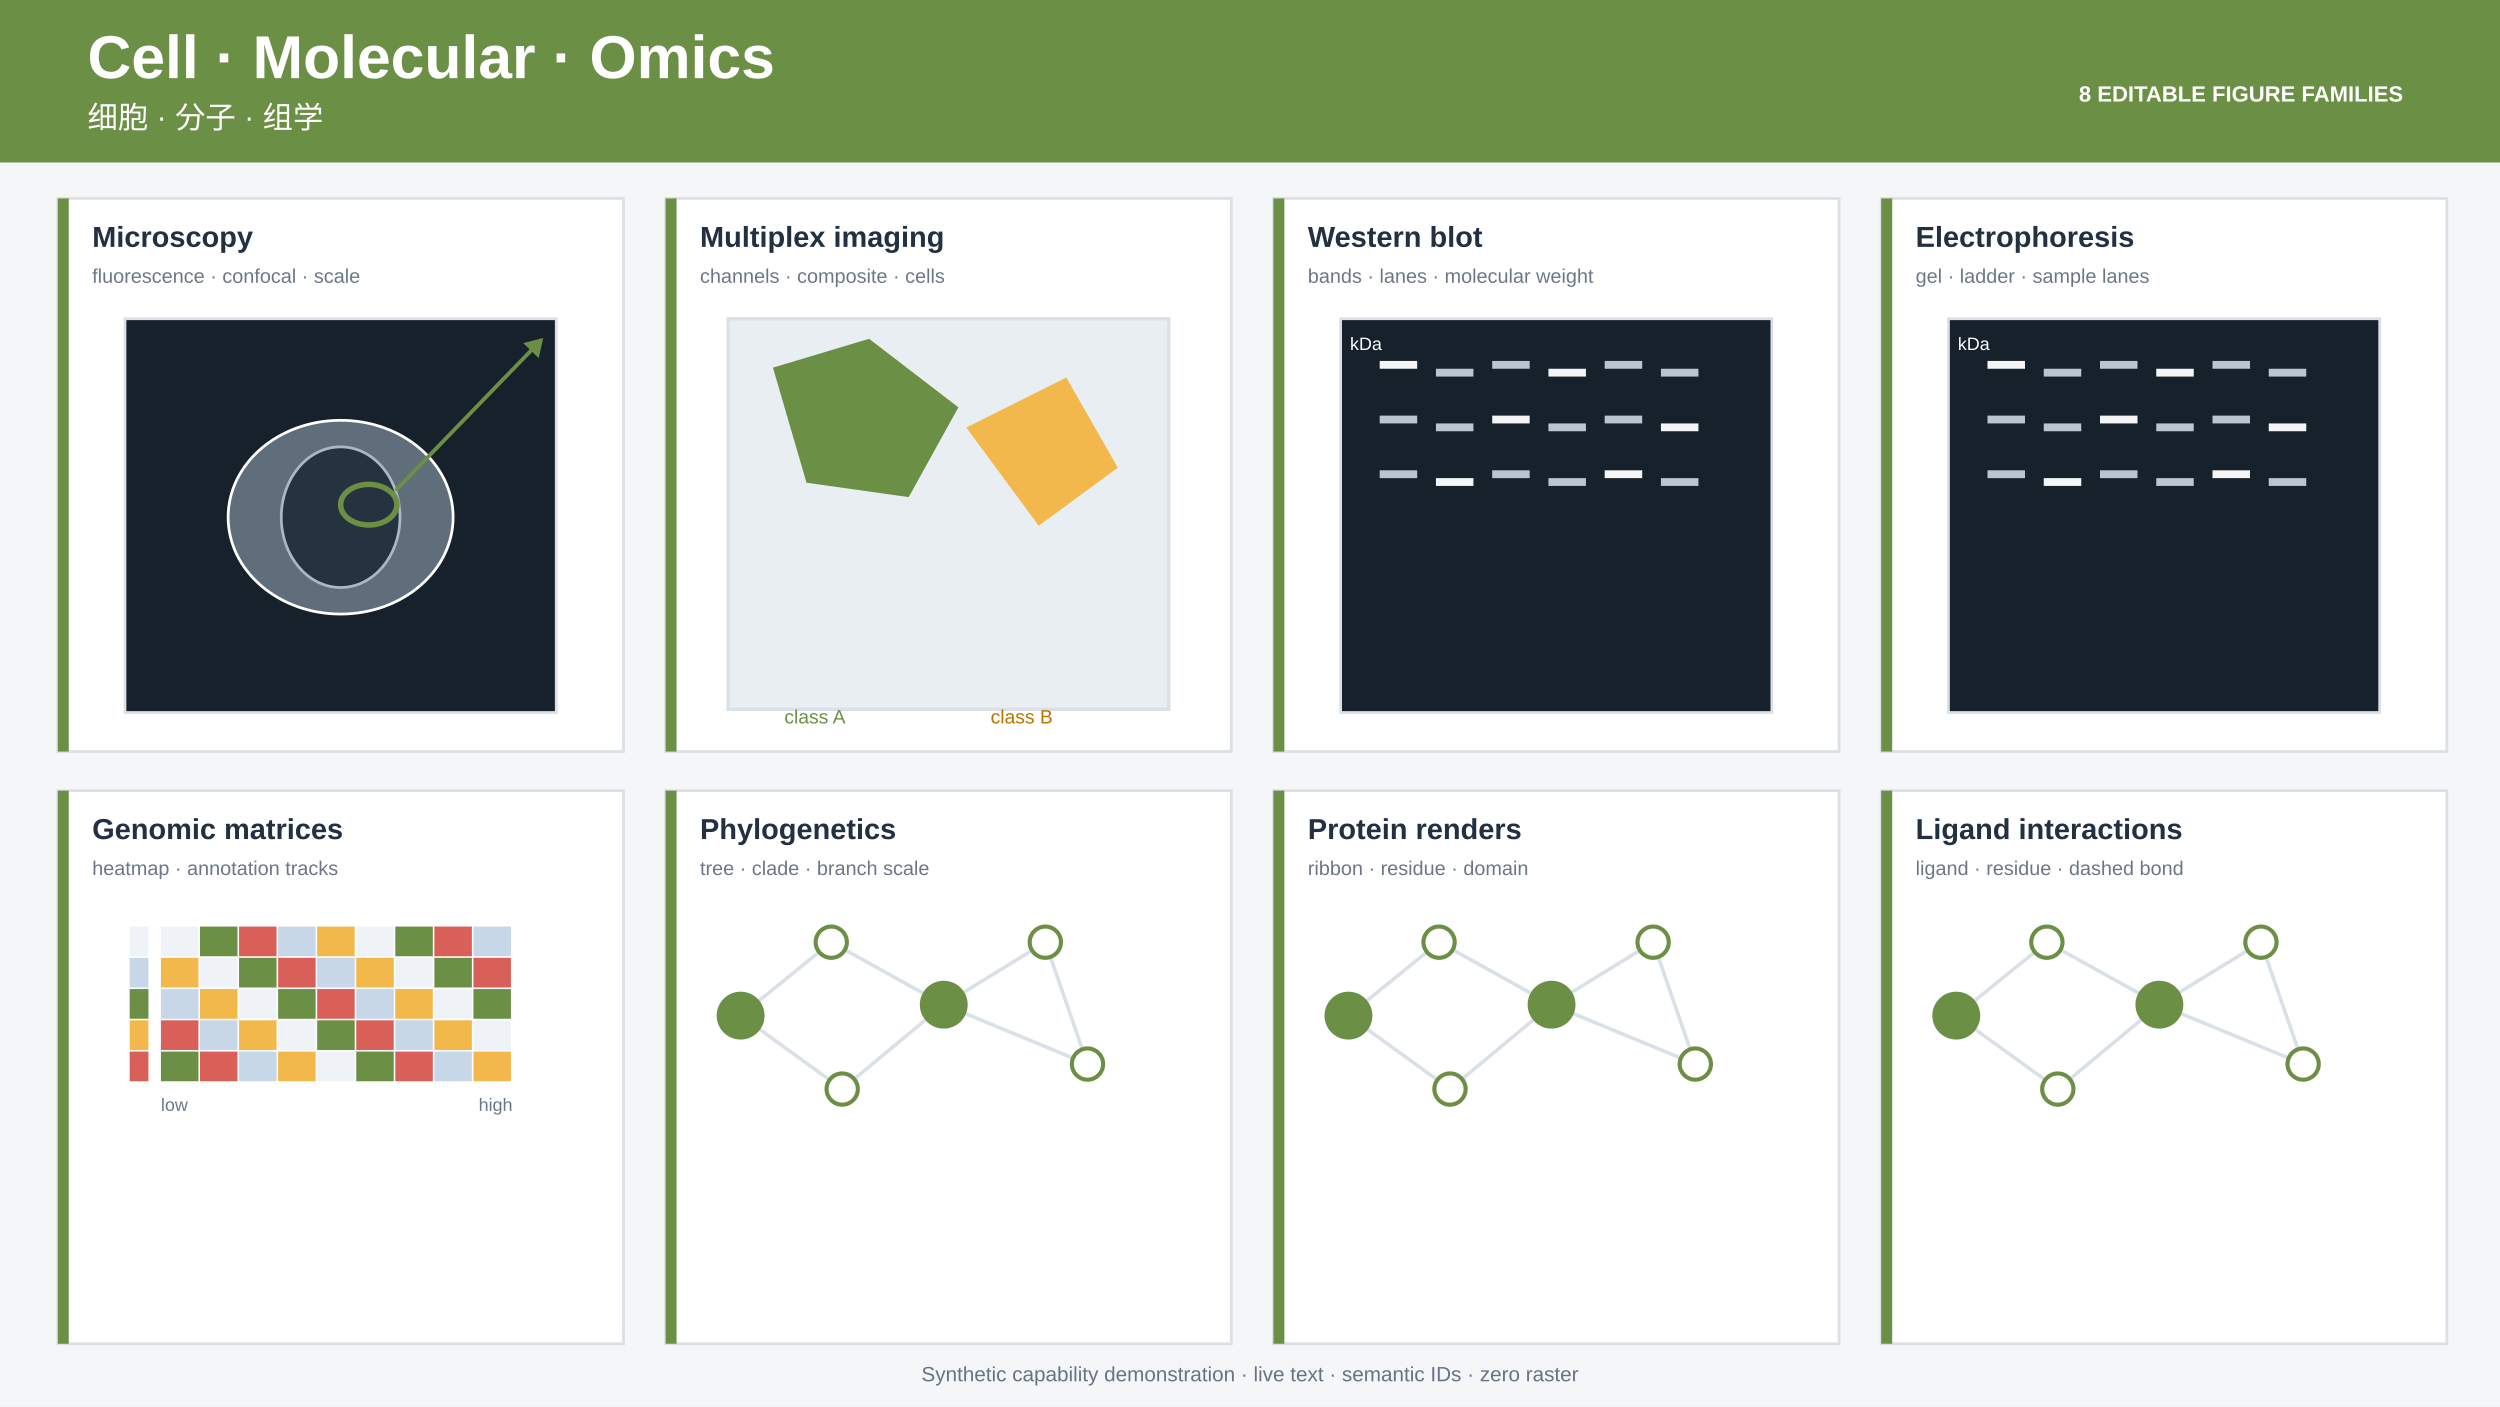
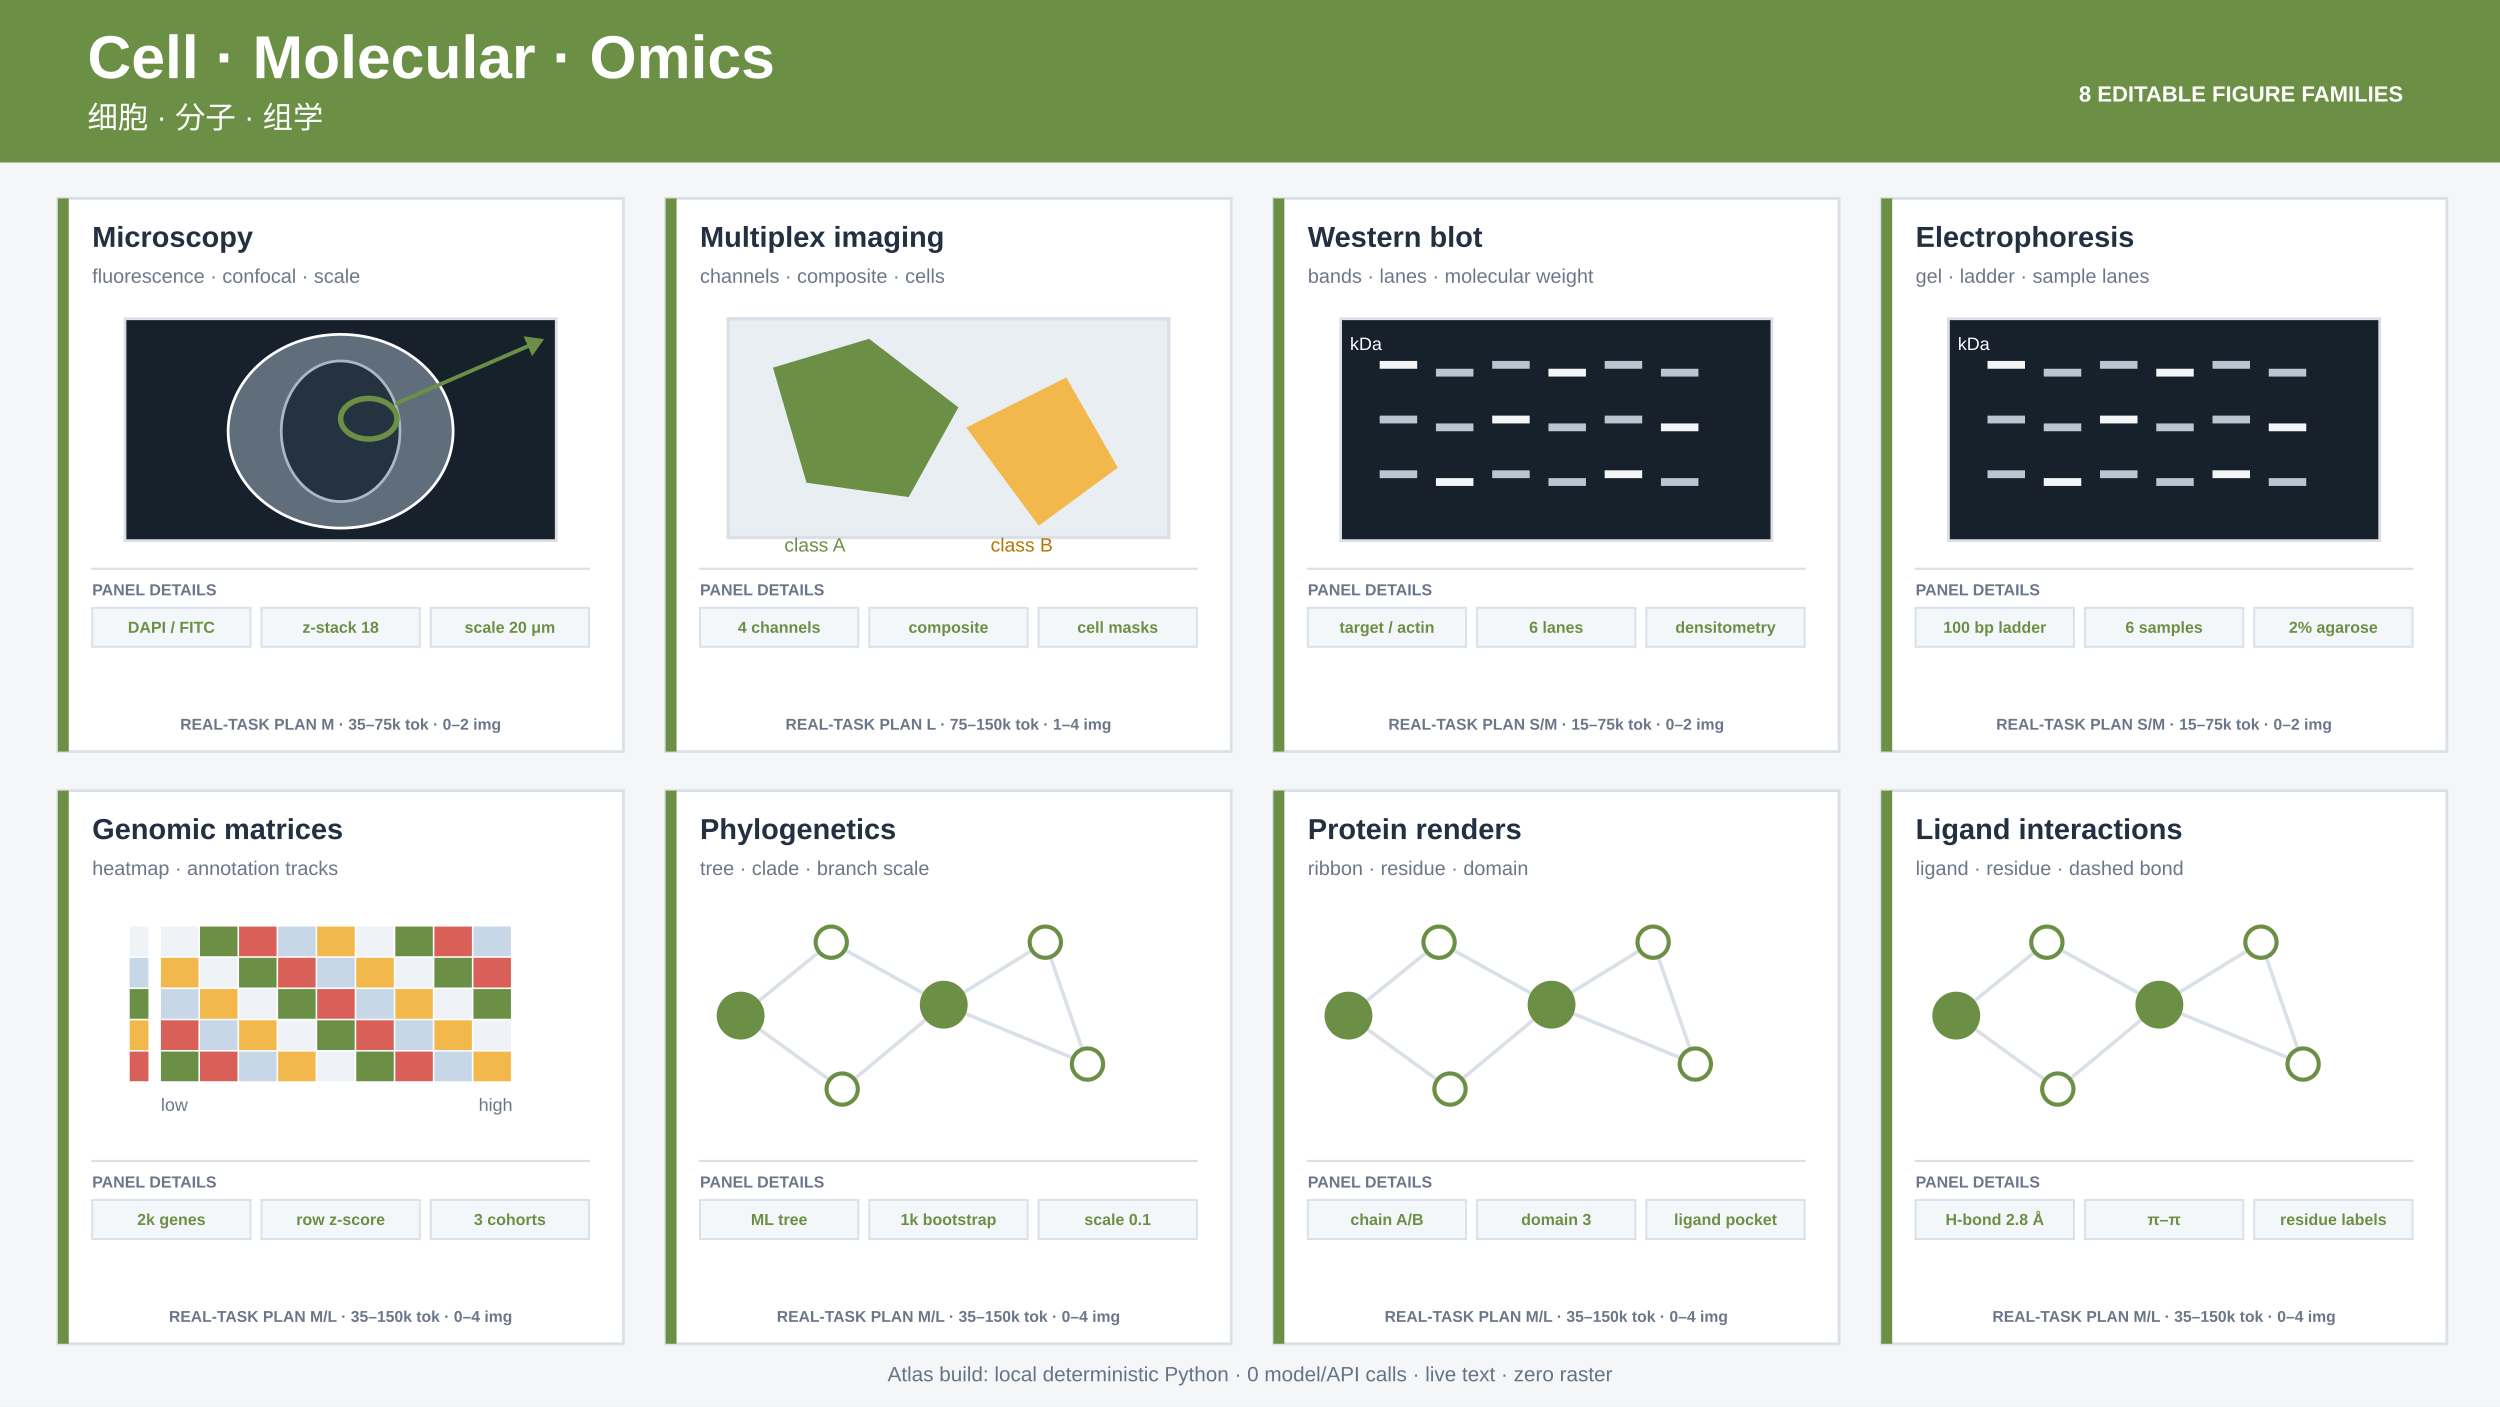
<svg xmlns="http://www.w3.org/2000/svg" width="320mm" height="180mm" viewBox="0 0 1209.449 680.315">
  <rect id="page-background" x="0" y="0" width="1209.449" height="680.315" fill="#F4F6F8" />
  <g id="raster-base" aria-label="Cleaned raster base">
</g>
  <g id="vector-overlay" aria-label="Editable vector overlay">
    <rect id="atlas.header.band" x="0" y="0" width="1209.449" height="78.614" fill="#6B8F44" stroke="none" stroke-width="0.832px" />
    <text id="atlas.title" x="42.331" y="37.795" text-anchor="start" font-family="Arial" font-size="29.333px" fill="#FFFFFF" font-weight="bold" font-style="normal">Cell · Molecular · Omics</text>
    <text id="atlas.title.zh" x="42.331" y="61.984" text-anchor="start" font-family="Arial" font-size="14.667px" fill="#FFFFFF" font-weight="normal" font-style="normal">细胞 · 分子 · 组学</text>
    <text id="atlas.badge" x="1162.583" y="49.134" text-anchor="end" font-family="Arial" font-size="10.667px" fill="#FFFFFF" font-weight="bold" font-style="normal">8 EDITABLE FIGURE FAMILIES</text>
    <g id="card.01.microscopy" aria-label="Microscopy: fluorescence · confocal · scale">
      <rect id="card.01.microscopy.card" x="27.968" y="96" width="273.638" height="267.591" fill="#FFFFFF" stroke="#D9E0E8" stroke-width="1.333px" />
      <rect id="card.01.microscopy.accent" x="27.968" y="96" width="5.291" height="267.591" fill="#6B8F44" stroke="none" stroke-width="0.832px" />
      <text id="card.01.microscopy.title" x="44.598" y="119.433" text-anchor="start" font-family="Arial" font-size="14px" fill="#233042" font-weight="bold" font-style="normal">Microscopy</text>
      <text id="card.01.microscopy.subtitle" x="44.598" y="136.819" text-anchor="start" font-family="Arial" font-size="9.6px" fill="#6B7788" font-weight="normal" font-style="normal">fluorescence · confocal · scale</text>
-       <rect id="card.01.microscopy.frame" x="60.472" y="154.205" width="208.63" height="190.488" fill="#17212B" stroke="#D9E0E8" stroke-width="1.333px" />
-       <ellipse id="card.01.microscopy.scan.outer" cx="164.787" cy="250.205" rx="54.425" ry="46.866" fill="#606E7B" stroke="#FFFFFF" stroke-width="1.333px" />
-       <ellipse id="card.01.microscopy.scan.inner" cx="164.787" cy="250.205" rx="28.724" ry="34.016" fill="#253240" stroke="#AAB7C4" stroke-width="1.333px" />
-       <ellipse id="card.01.microscopy.roi" cx="178.394" cy="244.157" rx="13.606" ry="9.827" fill="none" stroke="#6B8F44" stroke-width="2.667px" />
-       <line id="card.01.microscopy.callout.shaft" x1="192" y1="236.598" x2="261.543" y2="164.787" stroke="#6B8F44" stroke-width="1.867px" stroke-linecap="round" />
-       <polygon id="card.01.microscopy.callout.head" points="261.543,164.787 260.063,171.428 254.954,166.48" fill="#6B8F44" stroke="#6B8F44" stroke-width="1.867px" stroke-linecap="butt" stroke-linejoin="miter" />
+       <rect id="card.01.microscopy.frame" x="60.472" y="154.205" width="208.63" height="107.339" fill="#17212B" stroke="#D9E0E8" stroke-width="1.333px" />
+       <ellipse id="card.01.microscopy.scan.outer" cx="164.787" cy="208.63" rx="54.425" ry="46.866" fill="#606E7B" stroke="#FFFFFF" stroke-width="1.333px" />
+       <ellipse id="card.01.microscopy.scan.inner" cx="164.787" cy="208.63" rx="28.724" ry="34.016" fill="#253240" stroke="#AAB7C4" stroke-width="1.333px" />
+       <ellipse id="card.01.microscopy.roi" cx="178.394" cy="202.583" rx="13.606" ry="9.827" fill="none" stroke="#6B8F44" stroke-width="2.667px" />
+       <line id="card.01.microscopy.callout.shaft" x1="192" y1="195.024" x2="261.543" y2="164.787" stroke="#6B8F44" stroke-width="1.867px" stroke-linecap="round" />
+       <polygon id="card.01.microscopy.callout.head" points="261.543,164.787 257.642,170.361 254.807,163.839" fill="#6B8F44" stroke="#6B8F44" stroke-width="1.867px" stroke-linecap="butt" stroke-linejoin="miter" />
+       <line id="card.01.microscopy.detail.rule" x1="44.598" y1="275.15" x2="284.976" y2="275.15" stroke="#D9E0E8" stroke-width="1.067px" stroke-linecap="round" />
+       <text id="card.01.microscopy.detail.heading" x="44.598" y="288" text-anchor="start" font-family="Arial" font-size="7.733px" fill="#6B7788" font-weight="bold" font-style="normal">PANEL DETAILS</text>
+       <rect id="card.01.microscopy.detail.chip.0" x="44.598" y="294.047" width="76.598" height="18.898" fill="#F4F7FA" stroke="#D9E0E8" stroke-width="0.933px" />
+       <text id="card.01.microscopy.detail.value.0" x="82.898" y="306.142" text-anchor="middle" font-family="Arial" font-size="7.733px" fill="#6B8F44" font-weight="bold" font-style="normal">DAPI / FITC</text>
+       <rect id="card.01.microscopy.detail.chip.1" x="126.488" y="294.047" width="76.598" height="18.898" fill="#F4F7FA" stroke="#D9E0E8" stroke-width="0.933px" />
+       <text id="card.01.microscopy.detail.value.1" x="164.787" y="306.142" text-anchor="middle" font-family="Arial" font-size="7.733px" fill="#6B8F44" font-weight="bold" font-style="normal">z-stack 18</text>
+       <rect id="card.01.microscopy.detail.chip.2" x="208.378" y="294.047" width="76.598" height="18.898" fill="#F4F7FA" stroke="#D9E0E8" stroke-width="0.933px" />
+       <text id="card.01.microscopy.detail.value.2" x="246.677" y="306.142" text-anchor="middle" font-family="Arial" font-size="7.733px" fill="#6B8F44" font-weight="bold" font-style="normal">scale 20 μm</text>
+       <text id="card.01.microscopy.consumption" x="164.787" y="353.008" text-anchor="middle" font-family="Arial" font-size="7.6px" fill="#6B7788" font-weight="bold" font-style="normal">REAL-TASK PLAN M · 35–75k tok · 0–2 img</text>
    </g>
    <g id="card.02.multiplex" aria-label="Multiplex imaging: channels · composite · cells">
      <rect id="card.02.multiplex.card" x="322.016" y="96" width="273.638" height="267.591" fill="#FFFFFF" stroke="#D9E0E8" stroke-width="1.333px" />
      <rect id="card.02.multiplex.accent" x="322.016" y="96" width="5.291" height="267.591" fill="#6B8F44" stroke="none" stroke-width="0.832px" />
      <text id="card.02.multiplex.title" x="338.646" y="119.433" text-anchor="start" font-family="Arial" font-size="14px" fill="#233042" font-weight="bold" font-style="normal">Multiplex imaging</text>
      <text id="card.02.multiplex.subtitle" x="338.646" y="136.819" text-anchor="start" font-family="Arial" font-size="9.6px" fill="#6B7788" font-weight="normal" font-style="normal">channels · composite · cells</text>
-       <rect id="card.02.multiplex.image" x="352.252" y="154.205" width="213.165" height="188.976" fill="#E9EEF2" stroke="#D9E0E8" stroke-width="1.6px" />
+       <rect id="card.02.multiplex.image" x="352.252" y="154.205" width="213.165" height="105.827" fill="#E9EEF2" stroke="#D9E0E8" stroke-width="1.6px" />
      <polygon id="card.02.multiplex.mask.a" points="374.929,178.394 420.284,164.787 462.614,197.291 439.181,239.622 390.803,232.819" fill="#6B8F44" stroke="#6B8F44" stroke-width="1.6px" stroke-linecap="butt" stroke-linejoin="miter" />
      <polygon id="card.02.multiplex.mask.b" points="468.661,207.118 515.528,183.685 539.716,226.016 502.677,253.228" fill="#F2B84B" stroke="#F2B84B" stroke-width="1.6px" stroke-linecap="butt" stroke-linejoin="miter" />
-       <text id="card.02.multiplex.legend.a" x="379.465" y="349.984" text-anchor="start" font-family="Arial" font-size="9.333px" fill="#6B8F44" font-weight="normal" font-style="normal">class A</text>
-       <text id="card.02.multiplex.legend.b" x="479.244" y="349.984" text-anchor="start" font-family="Arial" font-size="9.333px" fill="#B87300" font-weight="normal" font-style="normal">class B</text>
+       <text id="card.02.multiplex.legend.a" x="379.465" y="266.835" text-anchor="start" font-family="Arial" font-size="9.333px" fill="#6B8F44" font-weight="normal" font-style="normal">class A</text>
+       <text id="card.02.multiplex.legend.b" x="479.244" y="266.835" text-anchor="start" font-family="Arial" font-size="9.333px" fill="#B87300" font-weight="normal" font-style="normal">class B</text>
+       <line id="card.02.multiplex.detail.rule" x1="338.646" y1="275.15" x2="579.024" y2="275.15" stroke="#D9E0E8" stroke-width="1.067px" stroke-linecap="round" />
+       <text id="card.02.multiplex.detail.heading" x="338.646" y="288" text-anchor="start" font-family="Arial" font-size="7.733px" fill="#6B7788" font-weight="bold" font-style="normal">PANEL DETAILS</text>
+       <rect id="card.02.multiplex.detail.chip.0" x="338.646" y="294.047" width="76.598" height="18.898" fill="#F4F7FA" stroke="#D9E0E8" stroke-width="0.933px" />
+       <text id="card.02.multiplex.detail.value.0" x="376.945" y="306.142" text-anchor="middle" font-family="Arial" font-size="7.733px" fill="#6B8F44" font-weight="bold" font-style="normal">4 channels</text>
+       <rect id="card.02.multiplex.detail.chip.1" x="420.535" y="294.047" width="76.598" height="18.898" fill="#F4F7FA" stroke="#D9E0E8" stroke-width="0.933px" />
+       <text id="card.02.multiplex.detail.value.1" x="458.835" y="306.142" text-anchor="middle" font-family="Arial" font-size="7.733px" fill="#6B8F44" font-weight="bold" font-style="normal">composite</text>
+       <rect id="card.02.multiplex.detail.chip.2" x="502.425" y="294.047" width="76.598" height="18.898" fill="#F4F7FA" stroke="#D9E0E8" stroke-width="0.933px" />
+       <text id="card.02.multiplex.detail.value.2" x="540.724" y="306.142" text-anchor="middle" font-family="Arial" font-size="7.733px" fill="#6B8F44" font-weight="bold" font-style="normal">cell masks</text>
+       <text id="card.02.multiplex.consumption" x="458.835" y="353.008" text-anchor="middle" font-family="Arial" font-size="7.6px" fill="#6B7788" font-weight="bold" font-style="normal">REAL-TASK PLAN L · 75–150k tok · 1–4 img</text>
    </g>
    <g id="card.03.blot" aria-label="Western blot: bands · lanes · molecular weight">
      <rect id="card.03.blot.card" x="616.063" y="96" width="273.638" height="267.591" fill="#FFFFFF" stroke="#D9E0E8" stroke-width="1.333px" />
      <rect id="card.03.blot.accent" x="616.063" y="96" width="5.291" height="267.591" fill="#6B8F44" stroke="none" stroke-width="0.832px" />
      <text id="card.03.blot.title" x="632.693" y="119.433" text-anchor="start" font-family="Arial" font-size="14px" fill="#233042" font-weight="bold" font-style="normal">Western blot</text>
      <text id="card.03.blot.subtitle" x="632.693" y="136.819" text-anchor="start" font-family="Arial" font-size="9.6px" fill="#6B7788" font-weight="normal" font-style="normal">bands · lanes · molecular weight</text>
-       <rect id="card.03.blot.frame" x="648.567" y="154.205" width="208.63" height="190.488" fill="#17212B" stroke="#D9E0E8" stroke-width="1.333px" />
+       <rect id="card.03.blot.frame" x="648.567" y="154.205" width="208.63" height="107.339" fill="#17212B" stroke="#D9E0E8" stroke-width="1.333px" />
      <rect id="card.03.blot.band.0.0" x="667.465" y="174.614" width="18.142" height="3.78" fill="#F3F5F7" stroke="none" stroke-width="0.832px" />
      <rect id="card.03.blot.band.0.1" x="667.465" y="201.071" width="18.142" height="3.78" fill="#B9C5D0" stroke="none" stroke-width="0.832px" />
      <rect id="card.03.blot.band.0.2" x="667.465" y="227.528" width="18.142" height="3.78" fill="#B9C5D0" stroke="none" stroke-width="0.832px" />
      <rect id="card.03.blot.band.1.0" x="694.677" y="178.394" width="18.142" height="3.78" fill="#B9C5D0" stroke="none" stroke-width="0.832px" />
      <rect id="card.03.blot.band.1.1" x="694.677" y="204.85" width="18.142" height="3.78" fill="#B9C5D0" stroke="none" stroke-width="0.832px" />
      <rect id="card.03.blot.band.1.2" x="694.677" y="231.307" width="18.142" height="3.78" fill="#F3F5F7" stroke="none" stroke-width="0.832px" />
      <rect id="card.03.blot.band.2.0" x="721.89" y="174.614" width="18.142" height="3.78" fill="#B9C5D0" stroke="none" stroke-width="0.832px" />
      <rect id="card.03.blot.band.2.1" x="721.89" y="201.071" width="18.142" height="3.78" fill="#F3F5F7" stroke="none" stroke-width="0.832px" />
      <rect id="card.03.blot.band.2.2" x="721.89" y="227.528" width="18.142" height="3.78" fill="#B9C5D0" stroke="none" stroke-width="0.832px" />
      <rect id="card.03.blot.band.3.0" x="749.102" y="178.394" width="18.142" height="3.78" fill="#F3F5F7" stroke="none" stroke-width="0.832px" />
      <rect id="card.03.blot.band.3.1" x="749.102" y="204.85" width="18.142" height="3.78" fill="#B9C5D0" stroke="none" stroke-width="0.832px" />
      <rect id="card.03.blot.band.3.2" x="749.102" y="231.307" width="18.142" height="3.78" fill="#B9C5D0" stroke="none" stroke-width="0.832px" />
      <rect id="card.03.blot.band.4.0" x="776.315" y="174.614" width="18.142" height="3.78" fill="#B9C5D0" stroke="none" stroke-width="0.832px" />
      <rect id="card.03.blot.band.4.1" x="776.315" y="201.071" width="18.142" height="3.78" fill="#B9C5D0" stroke="none" stroke-width="0.832px" />
      <rect id="card.03.blot.band.4.2" x="776.315" y="227.528" width="18.142" height="3.78" fill="#F3F5F7" stroke="none" stroke-width="0.832px" />
      <rect id="card.03.blot.band.5.0" x="803.528" y="178.394" width="18.142" height="3.78" fill="#B9C5D0" stroke="none" stroke-width="0.832px" />
      <rect id="card.03.blot.band.5.1" x="803.528" y="204.85" width="18.142" height="3.78" fill="#F3F5F7" stroke="none" stroke-width="0.832px" />
      <rect id="card.03.blot.band.5.2" x="803.528" y="231.307" width="18.142" height="3.78" fill="#B9C5D0" stroke="none" stroke-width="0.832px" />
      <text id="card.03.blot.ladder" x="653.102" y="169.323" text-anchor="start" font-family="Arial" font-size="8.667px" fill="#FFFFFF" font-weight="normal" font-style="normal">kDa</text>
+       <line id="card.03.blot.detail.rule" x1="632.693" y1="275.15" x2="873.071" y2="275.15" stroke="#D9E0E8" stroke-width="1.067px" stroke-linecap="round" />
+       <text id="card.03.blot.detail.heading" x="632.693" y="288" text-anchor="start" font-family="Arial" font-size="7.733px" fill="#6B7788" font-weight="bold" font-style="normal">PANEL DETAILS</text>
+       <rect id="card.03.blot.detail.chip.0" x="632.693" y="294.047" width="76.598" height="18.898" fill="#F4F7FA" stroke="#D9E0E8" stroke-width="0.933px" />
+       <text id="card.03.blot.detail.value.0" x="670.992" y="306.142" text-anchor="middle" font-family="Arial" font-size="7.733px" fill="#6B8F44" font-weight="bold" font-style="normal">target / actin</text>
+       <rect id="card.03.blot.detail.chip.1" x="714.583" y="294.047" width="76.598" height="18.898" fill="#F4F7FA" stroke="#D9E0E8" stroke-width="0.933px" />
+       <text id="card.03.blot.detail.value.1" x="752.882" y="306.142" text-anchor="middle" font-family="Arial" font-size="7.733px" fill="#6B8F44" font-weight="bold" font-style="normal">6 lanes</text>
+       <rect id="card.03.blot.detail.chip.2" x="796.472" y="294.047" width="76.598" height="18.898" fill="#F4F7FA" stroke="#D9E0E8" stroke-width="0.933px" />
+       <text id="card.03.blot.detail.value.2" x="834.772" y="306.142" text-anchor="middle" font-family="Arial" font-size="7.733px" fill="#6B8F44" font-weight="bold" font-style="normal">densitometry</text>
+       <text id="card.03.blot.consumption" x="752.882" y="353.008" text-anchor="middle" font-family="Arial" font-size="7.6px" fill="#6B7788" font-weight="bold" font-style="normal">REAL-TASK PLAN S/M · 15–75k tok · 0–2 img</text>
    </g>
    <g id="card.04.gel" aria-label="Electrophoresis: gel · ladder · sample lanes">
      <rect id="card.04.gel.card" x="910.11" y="96" width="273.638" height="267.591" fill="#FFFFFF" stroke="#D9E0E8" stroke-width="1.333px" />
      <rect id="card.04.gel.accent" x="910.11" y="96" width="5.291" height="267.591" fill="#6B8F44" stroke="none" stroke-width="0.832px" />
      <text id="card.04.gel.title" x="926.74" y="119.433" text-anchor="start" font-family="Arial" font-size="14px" fill="#233042" font-weight="bold" font-style="normal">Electrophoresis</text>
      <text id="card.04.gel.subtitle" x="926.74" y="136.819" text-anchor="start" font-family="Arial" font-size="9.6px" fill="#6B7788" font-weight="normal" font-style="normal">gel · ladder · sample lanes</text>
-       <rect id="card.04.gel.frame" x="942.614" y="154.205" width="208.63" height="190.488" fill="#17212B" stroke="#D9E0E8" stroke-width="1.333px" />
+       <rect id="card.04.gel.frame" x="942.614" y="154.205" width="208.63" height="107.339" fill="#17212B" stroke="#D9E0E8" stroke-width="1.333px" />
      <rect id="card.04.gel.band.0.0" x="961.512" y="174.614" width="18.142" height="3.78" fill="#F3F5F7" stroke="none" stroke-width="0.832px" />
      <rect id="card.04.gel.band.0.1" x="961.512" y="201.071" width="18.142" height="3.78" fill="#B9C5D0" stroke="none" stroke-width="0.832px" />
      <rect id="card.04.gel.band.0.2" x="961.512" y="227.528" width="18.142" height="3.78" fill="#B9C5D0" stroke="none" stroke-width="0.832px" />
      <rect id="card.04.gel.band.1.0" x="988.724" y="178.394" width="18.142" height="3.78" fill="#B9C5D0" stroke="none" stroke-width="0.832px" />
      <rect id="card.04.gel.band.1.1" x="988.724" y="204.85" width="18.142" height="3.78" fill="#B9C5D0" stroke="none" stroke-width="0.832px" />
      <rect id="card.04.gel.band.1.2" x="988.724" y="231.307" width="18.142" height="3.78" fill="#F3F5F7" stroke="none" stroke-width="0.832px" />
      <rect id="card.04.gel.band.2.0" x="1015.937" y="174.614" width="18.142" height="3.78" fill="#B9C5D0" stroke="none" stroke-width="0.832px" />
      <rect id="card.04.gel.band.2.1" x="1015.937" y="201.071" width="18.142" height="3.78" fill="#F3F5F7" stroke="none" stroke-width="0.832px" />
      <rect id="card.04.gel.band.2.2" x="1015.937" y="227.528" width="18.142" height="3.78" fill="#B9C5D0" stroke="none" stroke-width="0.832px" />
      <rect id="card.04.gel.band.3.0" x="1043.15" y="178.394" width="18.142" height="3.78" fill="#F3F5F7" stroke="none" stroke-width="0.832px" />
      <rect id="card.04.gel.band.3.1" x="1043.15" y="204.85" width="18.142" height="3.78" fill="#B9C5D0" stroke="none" stroke-width="0.832px" />
      <rect id="card.04.gel.band.3.2" x="1043.15" y="231.307" width="18.142" height="3.78" fill="#B9C5D0" stroke="none" stroke-width="0.832px" />
      <rect id="card.04.gel.band.4.0" x="1070.362" y="174.614" width="18.142" height="3.78" fill="#B9C5D0" stroke="none" stroke-width="0.832px" />
      <rect id="card.04.gel.band.4.1" x="1070.362" y="201.071" width="18.142" height="3.78" fill="#B9C5D0" stroke="none" stroke-width="0.832px" />
      <rect id="card.04.gel.band.4.2" x="1070.362" y="227.528" width="18.142" height="3.78" fill="#F3F5F7" stroke="none" stroke-width="0.832px" />
      <rect id="card.04.gel.band.5.0" x="1097.575" y="178.394" width="18.142" height="3.78" fill="#B9C5D0" stroke="none" stroke-width="0.832px" />
      <rect id="card.04.gel.band.5.1" x="1097.575" y="204.85" width="18.142" height="3.78" fill="#F3F5F7" stroke="none" stroke-width="0.832px" />
      <rect id="card.04.gel.band.5.2" x="1097.575" y="231.307" width="18.142" height="3.78" fill="#B9C5D0" stroke="none" stroke-width="0.832px" />
      <text id="card.04.gel.ladder" x="947.15" y="169.323" text-anchor="start" font-family="Arial" font-size="8.667px" fill="#FFFFFF" font-weight="normal" font-style="normal">kDa</text>
+       <line id="card.04.gel.detail.rule" x1="926.74" y1="275.15" x2="1167.118" y2="275.15" stroke="#D9E0E8" stroke-width="1.067px" stroke-linecap="round" />
+       <text id="card.04.gel.detail.heading" x="926.74" y="288" text-anchor="start" font-family="Arial" font-size="7.733px" fill="#6B7788" font-weight="bold" font-style="normal">PANEL DETAILS</text>
+       <rect id="card.04.gel.detail.chip.0" x="926.74" y="294.047" width="76.598" height="18.898" fill="#F4F7FA" stroke="#D9E0E8" stroke-width="0.933px" />
+       <text id="card.04.gel.detail.value.0" x="965.039" y="306.142" text-anchor="middle" font-family="Arial" font-size="7.733px" fill="#6B8F44" font-weight="bold" font-style="normal">100 bp ladder</text>
+       <rect id="card.04.gel.detail.chip.1" x="1008.63" y="294.047" width="76.598" height="18.898" fill="#F4F7FA" stroke="#D9E0E8" stroke-width="0.933px" />
+       <text id="card.04.gel.detail.value.1" x="1046.929" y="306.142" text-anchor="middle" font-family="Arial" font-size="7.733px" fill="#6B8F44" font-weight="bold" font-style="normal">6 samples</text>
+       <rect id="card.04.gel.detail.chip.2" x="1090.52" y="294.047" width="76.598" height="18.898" fill="#F4F7FA" stroke="#D9E0E8" stroke-width="0.933px" />
+       <text id="card.04.gel.detail.value.2" x="1128.819" y="306.142" text-anchor="middle" font-family="Arial" font-size="7.733px" fill="#6B8F44" font-weight="bold" font-style="normal">2% agarose</text>
+       <text id="card.04.gel.consumption" x="1046.929" y="353.008" text-anchor="middle" font-family="Arial" font-size="7.6px" fill="#6B7788" font-weight="bold" font-style="normal">REAL-TASK PLAN S/M · 15–75k tok · 0–2 img</text>
    </g>
    <g id="card.05.genomic_heatmap" aria-label="Genomic matrices: heatmap · annotation tracks">
      <rect id="card.05.genomic_heatmap.card" x="27.968" y="382.488" width="273.638" height="267.591" fill="#FFFFFF" stroke="#D9E0E8" stroke-width="1.333px" />
      <rect id="card.05.genomic_heatmap.accent" x="27.968" y="382.488" width="5.291" height="267.591" fill="#6B8F44" stroke="none" stroke-width="0.832px" />
      <text id="card.05.genomic_heatmap.title" x="44.598" y="405.921" text-anchor="start" font-family="Arial" font-size="14px" fill="#233042" font-weight="bold" font-style="normal">Genomic matrices</text>
      <text id="card.05.genomic_heatmap.subtitle" x="44.598" y="423.307" text-anchor="start" font-family="Arial" font-size="9.6px" fill="#6B7788" font-weight="normal" font-style="normal">heatmap · annotation tracks</text>
      <rect id="card.05.genomic_heatmap.cell.0.0" x="77.858" y="448.252" width="18.142" height="14.362" fill="#EFF3F8" stroke="none" stroke-width="0.832px" />
      <rect id="card.05.genomic_heatmap.cell.0.1" x="96.756" y="448.252" width="18.142" height="14.362" fill="#6B8F44" stroke="none" stroke-width="0.832px" />
      <rect id="card.05.genomic_heatmap.cell.0.2" x="115.653" y="448.252" width="18.142" height="14.362" fill="#D95F59" stroke="none" stroke-width="0.832px" />
      <rect id="card.05.genomic_heatmap.cell.0.3" x="134.551" y="448.252" width="18.142" height="14.362" fill="#C8D7E8" stroke="none" stroke-width="0.832px" />
      <rect id="card.05.genomic_heatmap.cell.0.4" x="153.449" y="448.252" width="18.142" height="14.362" fill="#F2B84B" stroke="none" stroke-width="0.832px" />
      <rect id="card.05.genomic_heatmap.cell.0.5" x="172.346" y="448.252" width="18.142" height="14.362" fill="#EFF3F8" stroke="none" stroke-width="0.832px" />
      <rect id="card.05.genomic_heatmap.cell.0.6" x="191.244" y="448.252" width="18.142" height="14.362" fill="#6B8F44" stroke="none" stroke-width="0.832px" />
      <rect id="card.05.genomic_heatmap.cell.0.7" x="210.142" y="448.252" width="18.142" height="14.362" fill="#D95F59" stroke="none" stroke-width="0.832px" />
      <rect id="card.05.genomic_heatmap.cell.0.8" x="229.039" y="448.252" width="18.142" height="14.362" fill="#C8D7E8" stroke="none" stroke-width="0.832px" />
      <rect id="card.05.genomic_heatmap.cell.1.0" x="77.858" y="463.37" width="18.142" height="14.362" fill="#F2B84B" stroke="none" stroke-width="0.832px" />
      <rect id="card.05.genomic_heatmap.cell.1.1" x="96.756" y="463.37" width="18.142" height="14.362" fill="#EFF3F8" stroke="none" stroke-width="0.832px" />
      <rect id="card.05.genomic_heatmap.cell.1.2" x="115.653" y="463.37" width="18.142" height="14.362" fill="#6B8F44" stroke="none" stroke-width="0.832px" />
      <rect id="card.05.genomic_heatmap.cell.1.3" x="134.551" y="463.37" width="18.142" height="14.362" fill="#D95F59" stroke="none" stroke-width="0.832px" />
      <rect id="card.05.genomic_heatmap.cell.1.4" x="153.449" y="463.37" width="18.142" height="14.362" fill="#C8D7E8" stroke="none" stroke-width="0.832px" />
      <rect id="card.05.genomic_heatmap.cell.1.5" x="172.346" y="463.37" width="18.142" height="14.362" fill="#F2B84B" stroke="none" stroke-width="0.832px" />
      <rect id="card.05.genomic_heatmap.cell.1.6" x="191.244" y="463.37" width="18.142" height="14.362" fill="#EFF3F8" stroke="none" stroke-width="0.832px" />
      <rect id="card.05.genomic_heatmap.cell.1.7" x="210.142" y="463.37" width="18.142" height="14.362" fill="#6B8F44" stroke="none" stroke-width="0.832px" />
      <rect id="card.05.genomic_heatmap.cell.1.8" x="229.039" y="463.37" width="18.142" height="14.362" fill="#D95F59" stroke="none" stroke-width="0.832px" />
      <rect id="card.05.genomic_heatmap.cell.2.0" x="77.858" y="478.488" width="18.142" height="14.362" fill="#C8D7E8" stroke="none" stroke-width="0.832px" />
      <rect id="card.05.genomic_heatmap.cell.2.1" x="96.756" y="478.488" width="18.142" height="14.362" fill="#F2B84B" stroke="none" stroke-width="0.832px" />
      <rect id="card.05.genomic_heatmap.cell.2.2" x="115.653" y="478.488" width="18.142" height="14.362" fill="#EFF3F8" stroke="none" stroke-width="0.832px" />
      <rect id="card.05.genomic_heatmap.cell.2.3" x="134.551" y="478.488" width="18.142" height="14.362" fill="#6B8F44" stroke="none" stroke-width="0.832px" />
      <rect id="card.05.genomic_heatmap.cell.2.4" x="153.449" y="478.488" width="18.142" height="14.362" fill="#D95F59" stroke="none" stroke-width="0.832px" />
      <rect id="card.05.genomic_heatmap.cell.2.5" x="172.346" y="478.488" width="18.142" height="14.362" fill="#C8D7E8" stroke="none" stroke-width="0.832px" />
      <rect id="card.05.genomic_heatmap.cell.2.6" x="191.244" y="478.488" width="18.142" height="14.362" fill="#F2B84B" stroke="none" stroke-width="0.832px" />
      <rect id="card.05.genomic_heatmap.cell.2.7" x="210.142" y="478.488" width="18.142" height="14.362" fill="#EFF3F8" stroke="none" stroke-width="0.832px" />
      <rect id="card.05.genomic_heatmap.cell.2.8" x="229.039" y="478.488" width="18.142" height="14.362" fill="#6B8F44" stroke="none" stroke-width="0.832px" />
      <rect id="card.05.genomic_heatmap.cell.3.0" x="77.858" y="493.606" width="18.142" height="14.362" fill="#D95F59" stroke="none" stroke-width="0.832px" />
      <rect id="card.05.genomic_heatmap.cell.3.1" x="96.756" y="493.606" width="18.142" height="14.362" fill="#C8D7E8" stroke="none" stroke-width="0.832px" />
      <rect id="card.05.genomic_heatmap.cell.3.2" x="115.653" y="493.606" width="18.142" height="14.362" fill="#F2B84B" stroke="none" stroke-width="0.832px" />
      <rect id="card.05.genomic_heatmap.cell.3.3" x="134.551" y="493.606" width="18.142" height="14.362" fill="#EFF3F8" stroke="none" stroke-width="0.832px" />
      <rect id="card.05.genomic_heatmap.cell.3.4" x="153.449" y="493.606" width="18.142" height="14.362" fill="#6B8F44" stroke="none" stroke-width="0.832px" />
      <rect id="card.05.genomic_heatmap.cell.3.5" x="172.346" y="493.606" width="18.142" height="14.362" fill="#D95F59" stroke="none" stroke-width="0.832px" />
      <rect id="card.05.genomic_heatmap.cell.3.6" x="191.244" y="493.606" width="18.142" height="14.362" fill="#C8D7E8" stroke="none" stroke-width="0.832px" />
      <rect id="card.05.genomic_heatmap.cell.3.7" x="210.142" y="493.606" width="18.142" height="14.362" fill="#F2B84B" stroke="none" stroke-width="0.832px" />
      <rect id="card.05.genomic_heatmap.cell.3.8" x="229.039" y="493.606" width="18.142" height="14.362" fill="#EFF3F8" stroke="none" stroke-width="0.832px" />
      <rect id="card.05.genomic_heatmap.cell.4.0" x="77.858" y="508.724" width="18.142" height="14.362" fill="#6B8F44" stroke="none" stroke-width="0.832px" />
      <rect id="card.05.genomic_heatmap.cell.4.1" x="96.756" y="508.724" width="18.142" height="14.362" fill="#D95F59" stroke="none" stroke-width="0.832px" />
      <rect id="card.05.genomic_heatmap.cell.4.2" x="115.653" y="508.724" width="18.142" height="14.362" fill="#C8D7E8" stroke="none" stroke-width="0.832px" />
      <rect id="card.05.genomic_heatmap.cell.4.3" x="134.551" y="508.724" width="18.142" height="14.362" fill="#F2B84B" stroke="none" stroke-width="0.832px" />
      <rect id="card.05.genomic_heatmap.cell.4.4" x="153.449" y="508.724" width="18.142" height="14.362" fill="#EFF3F8" stroke="none" stroke-width="0.832px" />
      <rect id="card.05.genomic_heatmap.cell.4.5" x="172.346" y="508.724" width="18.142" height="14.362" fill="#6B8F44" stroke="none" stroke-width="0.832px" />
      <rect id="card.05.genomic_heatmap.cell.4.6" x="191.244" y="508.724" width="18.142" height="14.362" fill="#D95F59" stroke="none" stroke-width="0.832px" />
      <rect id="card.05.genomic_heatmap.cell.4.7" x="210.142" y="508.724" width="18.142" height="14.362" fill="#C8D7E8" stroke="none" stroke-width="0.832px" />
      <rect id="card.05.genomic_heatmap.cell.4.8" x="229.039" y="508.724" width="18.142" height="14.362" fill="#F2B84B" stroke="none" stroke-width="0.832px" />
      <rect id="card.05.genomic_heatmap.track.0" x="62.74" y="448.252" width="9.071" height="14.362" fill="#EFF3F8" stroke="none" stroke-width="0.832px" />
      <rect id="card.05.genomic_heatmap.track.1" x="62.74" y="463.37" width="9.071" height="14.362" fill="#C8D7E8" stroke="none" stroke-width="0.832px" />
      <rect id="card.05.genomic_heatmap.track.2" x="62.74" y="478.488" width="9.071" height="14.362" fill="#6B8F44" stroke="none" stroke-width="0.832px" />
      <rect id="card.05.genomic_heatmap.track.3" x="62.74" y="493.606" width="9.071" height="14.362" fill="#F2B84B" stroke="none" stroke-width="0.832px" />
      <rect id="card.05.genomic_heatmap.track.4" x="62.74" y="508.724" width="9.071" height="14.362" fill="#D95F59" stroke="none" stroke-width="0.832px" />
      <text id="card.05.genomic_heatmap.low" x="77.858" y="537.449" text-anchor="start" font-family="Arial" font-size="8.667px" fill="#6B7788" font-weight="normal" font-style="normal">low</text>
      <text id="card.05.genomic_heatmap.high" x="247.937" y="537.449" text-anchor="end" font-family="Arial" font-size="8.667px" fill="#6B7788" font-weight="normal" font-style="normal">high</text>
+       <line id="card.05.genomic_heatmap.detail.rule" x1="44.598" y1="561.638" x2="284.976" y2="561.638" stroke="#D9E0E8" stroke-width="1.067px" stroke-linecap="round" />
+       <text id="card.05.genomic_heatmap.detail.heading" x="44.598" y="574.488" text-anchor="start" font-family="Arial" font-size="7.733px" fill="#6B7788" font-weight="bold" font-style="normal">PANEL DETAILS</text>
+       <rect id="card.05.genomic_heatmap.detail.chip.0" x="44.598" y="580.535" width="76.598" height="18.898" fill="#F4F7FA" stroke="#D9E0E8" stroke-width="0.933px" />
+       <text id="card.05.genomic_heatmap.detail.value.0" x="82.898" y="592.63" text-anchor="middle" font-family="Arial" font-size="7.733px" fill="#6B8F44" font-weight="bold" font-style="normal">2k genes</text>
+       <rect id="card.05.genomic_heatmap.detail.chip.1" x="126.488" y="580.535" width="76.598" height="18.898" fill="#F4F7FA" stroke="#D9E0E8" stroke-width="0.933px" />
+       <text id="card.05.genomic_heatmap.detail.value.1" x="164.787" y="592.63" text-anchor="middle" font-family="Arial" font-size="7.733px" fill="#6B8F44" font-weight="bold" font-style="normal">row z-score</text>
+       <rect id="card.05.genomic_heatmap.detail.chip.2" x="208.378" y="580.535" width="76.598" height="18.898" fill="#F4F7FA" stroke="#D9E0E8" stroke-width="0.933px" />
+       <text id="card.05.genomic_heatmap.detail.value.2" x="246.677" y="592.63" text-anchor="middle" font-family="Arial" font-size="7.733px" fill="#6B8F44" font-weight="bold" font-style="normal">3 cohorts</text>
+       <text id="card.05.genomic_heatmap.consumption" x="164.787" y="639.496" text-anchor="middle" font-family="Arial" font-size="7.6px" fill="#6B7788" font-weight="bold" font-style="normal">REAL-TASK PLAN M/L · 35–150k tok · 0–4 img</text>
    </g>
    <g id="card.06.phylogeny" aria-label="Phylogenetics: tree · clade · branch scale">
      <rect id="card.06.phylogeny.card" x="322.016" y="382.488" width="273.638" height="267.591" fill="#FFFFFF" stroke="#D9E0E8" stroke-width="1.333px" />
      <rect id="card.06.phylogeny.accent" x="322.016" y="382.488" width="5.291" height="267.591" fill="#6B8F44" stroke="none" stroke-width="0.832px" />
      <text id="card.06.phylogeny.title" x="338.646" y="405.921" text-anchor="start" font-family="Arial" font-size="14px" fill="#233042" font-weight="bold" font-style="normal">Phylogenetics</text>
      <text id="card.06.phylogeny.subtitle" x="338.646" y="423.307" text-anchor="start" font-family="Arial" font-size="9.6px" fill="#6B7788" font-weight="normal" font-style="normal">tree · clade · branch scale</text>
      <line id="card.06.phylogeny.edge.0" x1="358.299" y1="491.339" x2="402.142" y2="455.811" stroke="#D9E0E8" stroke-width="1.733px" stroke-linecap="round" />
      <line id="card.06.phylogeny.edge.1" x1="358.299" y1="491.339" x2="407.433" y2="526.866" stroke="#D9E0E8" stroke-width="1.733px" stroke-linecap="round" />
      <line id="card.06.phylogeny.edge.2" x1="402.142" y1="455.811" x2="456.567" y2="486.047" stroke="#D9E0E8" stroke-width="1.733px" stroke-linecap="round" />
      <line id="card.06.phylogeny.edge.3" x1="407.433" y1="526.866" x2="456.567" y2="486.047" stroke="#D9E0E8" stroke-width="1.733px" stroke-linecap="round" />
      <line id="card.06.phylogeny.edge.4" x1="456.567" y1="486.047" x2="505.701" y2="455.811" stroke="#D9E0E8" stroke-width="1.733px" stroke-linecap="round" />
      <line id="card.06.phylogeny.edge.5" x1="456.567" y1="486.047" x2="526.11" y2="514.772" stroke="#D9E0E8" stroke-width="1.733px" stroke-linecap="round" />
      <line id="card.06.phylogeny.edge.6" x1="505.701" y1="455.811" x2="526.11" y2="514.772" stroke="#D9E0E8" stroke-width="1.733px" stroke-linecap="round" />
      <ellipse id="card.06.phylogeny.node.0" cx="358.299" cy="491.339" rx="10.583" ry="10.583" fill="#6B8F44" stroke="#6B8F44" stroke-width="2px" />
      <ellipse id="card.06.phylogeny.node.1" cx="402.142" cy="455.811" rx="7.559" ry="7.559" fill="#FFFFFF" stroke="#6B8F44" stroke-width="2px" />
      <ellipse id="card.06.phylogeny.node.2" cx="407.433" cy="526.866" rx="7.559" ry="7.559" fill="#FFFFFF" stroke="#6B8F44" stroke-width="2px" />
      <ellipse id="card.06.phylogeny.node.3" cx="456.567" cy="486.047" rx="10.583" ry="10.583" fill="#6B8F44" stroke="#6B8F44" stroke-width="2px" />
      <ellipse id="card.06.phylogeny.node.4" cx="505.701" cy="455.811" rx="7.559" ry="7.559" fill="#FFFFFF" stroke="#6B8F44" stroke-width="2px" />
      <ellipse id="card.06.phylogeny.node.5" cx="526.11" cy="514.772" rx="7.559" ry="7.559" fill="#FFFFFF" stroke="#6B8F44" stroke-width="2px" />
+       <line id="card.06.phylogeny.detail.rule" x1="338.646" y1="561.638" x2="579.024" y2="561.638" stroke="#D9E0E8" stroke-width="1.067px" stroke-linecap="round" />
+       <text id="card.06.phylogeny.detail.heading" x="338.646" y="574.488" text-anchor="start" font-family="Arial" font-size="7.733px" fill="#6B7788" font-weight="bold" font-style="normal">PANEL DETAILS</text>
+       <rect id="card.06.phylogeny.detail.chip.0" x="338.646" y="580.535" width="76.598" height="18.898" fill="#F4F7FA" stroke="#D9E0E8" stroke-width="0.933px" />
+       <text id="card.06.phylogeny.detail.value.0" x="376.945" y="592.63" text-anchor="middle" font-family="Arial" font-size="7.733px" fill="#6B8F44" font-weight="bold" font-style="normal">ML tree</text>
+       <rect id="card.06.phylogeny.detail.chip.1" x="420.535" y="580.535" width="76.598" height="18.898" fill="#F4F7FA" stroke="#D9E0E8" stroke-width="0.933px" />
+       <text id="card.06.phylogeny.detail.value.1" x="458.835" y="592.63" text-anchor="middle" font-family="Arial" font-size="7.733px" fill="#6B8F44" font-weight="bold" font-style="normal">1k bootstrap</text>
+       <rect id="card.06.phylogeny.detail.chip.2" x="502.425" y="580.535" width="76.598" height="18.898" fill="#F4F7FA" stroke="#D9E0E8" stroke-width="0.933px" />
+       <text id="card.06.phylogeny.detail.value.2" x="540.724" y="592.63" text-anchor="middle" font-family="Arial" font-size="7.733px" fill="#6B8F44" font-weight="bold" font-style="normal">scale 0.1</text>
+       <text id="card.06.phylogeny.consumption" x="458.835" y="639.496" text-anchor="middle" font-family="Arial" font-size="7.6px" fill="#6B7788" font-weight="bold" font-style="normal">REAL-TASK PLAN M/L · 35–150k tok · 0–4 img</text>
    </g>
    <g id="card.07.protein" aria-label="Protein renders: ribbon · residue · domain">
      <rect id="card.07.protein.card" x="616.063" y="382.488" width="273.638" height="267.591" fill="#FFFFFF" stroke="#D9E0E8" stroke-width="1.333px" />
      <rect id="card.07.protein.accent" x="616.063" y="382.488" width="5.291" height="267.591" fill="#6B8F44" stroke="none" stroke-width="0.832px" />
      <text id="card.07.protein.title" x="632.693" y="405.921" text-anchor="start" font-family="Arial" font-size="14px" fill="#233042" font-weight="bold" font-style="normal">Protein renders</text>
      <text id="card.07.protein.subtitle" x="632.693" y="423.307" text-anchor="start" font-family="Arial" font-size="9.6px" fill="#6B7788" font-weight="normal" font-style="normal">ribbon · residue · domain</text>
      <line id="card.07.protein.edge.0" x1="652.346" y1="491.339" x2="696.189" y2="455.811" stroke="#D9E0E8" stroke-width="1.733px" stroke-linecap="round" />
      <line id="card.07.protein.edge.1" x1="652.346" y1="491.339" x2="701.48" y2="526.866" stroke="#D9E0E8" stroke-width="1.733px" stroke-linecap="round" />
      <line id="card.07.protein.edge.2" x1="696.189" y1="455.811" x2="750.614" y2="486.047" stroke="#D9E0E8" stroke-width="1.733px" stroke-linecap="round" />
      <line id="card.07.protein.edge.3" x1="701.48" y1="526.866" x2="750.614" y2="486.047" stroke="#D9E0E8" stroke-width="1.733px" stroke-linecap="round" />
      <line id="card.07.protein.edge.4" x1="750.614" y1="486.047" x2="799.748" y2="455.811" stroke="#D9E0E8" stroke-width="1.733px" stroke-linecap="round" />
      <line id="card.07.protein.edge.5" x1="750.614" y1="486.047" x2="820.158" y2="514.772" stroke="#D9E0E8" stroke-width="1.733px" stroke-linecap="round" />
      <line id="card.07.protein.edge.6" x1="799.748" y1="455.811" x2="820.158" y2="514.772" stroke="#D9E0E8" stroke-width="1.733px" stroke-linecap="round" />
      <ellipse id="card.07.protein.node.0" cx="652.346" cy="491.339" rx="10.583" ry="10.583" fill="#6B8F44" stroke="#6B8F44" stroke-width="2px" />
      <ellipse id="card.07.protein.node.1" cx="696.189" cy="455.811" rx="7.559" ry="7.559" fill="#FFFFFF" stroke="#6B8F44" stroke-width="2px" />
      <ellipse id="card.07.protein.node.2" cx="701.48" cy="526.866" rx="7.559" ry="7.559" fill="#FFFFFF" stroke="#6B8F44" stroke-width="2px" />
      <ellipse id="card.07.protein.node.3" cx="750.614" cy="486.047" rx="10.583" ry="10.583" fill="#6B8F44" stroke="#6B8F44" stroke-width="2px" />
      <ellipse id="card.07.protein.node.4" cx="799.748" cy="455.811" rx="7.559" ry="7.559" fill="#FFFFFF" stroke="#6B8F44" stroke-width="2px" />
      <ellipse id="card.07.protein.node.5" cx="820.158" cy="514.772" rx="7.559" ry="7.559" fill="#FFFFFF" stroke="#6B8F44" stroke-width="2px" />
+       <line id="card.07.protein.detail.rule" x1="632.693" y1="561.638" x2="873.071" y2="561.638" stroke="#D9E0E8" stroke-width="1.067px" stroke-linecap="round" />
+       <text id="card.07.protein.detail.heading" x="632.693" y="574.488" text-anchor="start" font-family="Arial" font-size="7.733px" fill="#6B7788" font-weight="bold" font-style="normal">PANEL DETAILS</text>
+       <rect id="card.07.protein.detail.chip.0" x="632.693" y="580.535" width="76.598" height="18.898" fill="#F4F7FA" stroke="#D9E0E8" stroke-width="0.933px" />
+       <text id="card.07.protein.detail.value.0" x="670.992" y="592.63" text-anchor="middle" font-family="Arial" font-size="7.733px" fill="#6B8F44" font-weight="bold" font-style="normal">chain A/B</text>
+       <rect id="card.07.protein.detail.chip.1" x="714.583" y="580.535" width="76.598" height="18.898" fill="#F4F7FA" stroke="#D9E0E8" stroke-width="0.933px" />
+       <text id="card.07.protein.detail.value.1" x="752.882" y="592.63" text-anchor="middle" font-family="Arial" font-size="7.733px" fill="#6B8F44" font-weight="bold" font-style="normal">domain 3</text>
+       <rect id="card.07.protein.detail.chip.2" x="796.472" y="580.535" width="76.598" height="18.898" fill="#F4F7FA" stroke="#D9E0E8" stroke-width="0.933px" />
+       <text id="card.07.protein.detail.value.2" x="834.772" y="592.63" text-anchor="middle" font-family="Arial" font-size="7.733px" fill="#6B8F44" font-weight="bold" font-style="normal">ligand pocket</text>
+       <text id="card.07.protein.consumption" x="752.882" y="639.496" text-anchor="middle" font-family="Arial" font-size="7.6px" fill="#6B7788" font-weight="bold" font-style="normal">REAL-TASK PLAN M/L · 35–150k tok · 0–4 img</text>
    </g>
    <g id="card.08.ligand" aria-label="Ligand interactions: ligand · residue · dashed bond">
      <rect id="card.08.ligand.card" x="910.11" y="382.488" width="273.638" height="267.591" fill="#FFFFFF" stroke="#D9E0E8" stroke-width="1.333px" />
      <rect id="card.08.ligand.accent" x="910.11" y="382.488" width="5.291" height="267.591" fill="#6B8F44" stroke="none" stroke-width="0.832px" />
      <text id="card.08.ligand.title" x="926.74" y="405.921" text-anchor="start" font-family="Arial" font-size="14px" fill="#233042" font-weight="bold" font-style="normal">Ligand interactions</text>
      <text id="card.08.ligand.subtitle" x="926.74" y="423.307" text-anchor="start" font-family="Arial" font-size="9.6px" fill="#6B7788" font-weight="normal" font-style="normal">ligand · residue · dashed bond</text>
      <line id="card.08.ligand.edge.0" x1="946.394" y1="491.339" x2="990.236" y2="455.811" stroke="#D9E0E8" stroke-width="1.733px" stroke-linecap="round" />
      <line id="card.08.ligand.edge.1" x1="946.394" y1="491.339" x2="995.528" y2="526.866" stroke="#D9E0E8" stroke-width="1.733px" stroke-linecap="round" />
      <line id="card.08.ligand.edge.2" x1="990.236" y1="455.811" x2="1044.661" y2="486.047" stroke="#D9E0E8" stroke-width="1.733px" stroke-linecap="round" />
      <line id="card.08.ligand.edge.3" x1="995.528" y1="526.866" x2="1044.661" y2="486.047" stroke="#D9E0E8" stroke-width="1.733px" stroke-linecap="round" />
      <line id="card.08.ligand.edge.4" x1="1044.661" y1="486.047" x2="1093.795" y2="455.811" stroke="#D9E0E8" stroke-width="1.733px" stroke-linecap="round" />
      <line id="card.08.ligand.edge.5" x1="1044.661" y1="486.047" x2="1114.205" y2="514.772" stroke="#D9E0E8" stroke-width="1.733px" stroke-linecap="round" />
      <line id="card.08.ligand.edge.6" x1="1093.795" y1="455.811" x2="1114.205" y2="514.772" stroke="#D9E0E8" stroke-width="1.733px" stroke-linecap="round" />
      <ellipse id="card.08.ligand.node.0" cx="946.394" cy="491.339" rx="10.583" ry="10.583" fill="#6B8F44" stroke="#6B8F44" stroke-width="2px" />
      <ellipse id="card.08.ligand.node.1" cx="990.236" cy="455.811" rx="7.559" ry="7.559" fill="#FFFFFF" stroke="#6B8F44" stroke-width="2px" />
      <ellipse id="card.08.ligand.node.2" cx="995.528" cy="526.866" rx="7.559" ry="7.559" fill="#FFFFFF" stroke="#6B8F44" stroke-width="2px" />
      <ellipse id="card.08.ligand.node.3" cx="1044.661" cy="486.047" rx="10.583" ry="10.583" fill="#6B8F44" stroke="#6B8F44" stroke-width="2px" />
      <ellipse id="card.08.ligand.node.4" cx="1093.795" cy="455.811" rx="7.559" ry="7.559" fill="#FFFFFF" stroke="#6B8F44" stroke-width="2px" />
      <ellipse id="card.08.ligand.node.5" cx="1114.205" cy="514.772" rx="7.559" ry="7.559" fill="#FFFFFF" stroke="#6B8F44" stroke-width="2px" />
-     </g>
-     <text id="atlas.footer" x="604.724" y="668.221" text-anchor="middle" font-family="Arial" font-size="10px" fill="#667384" font-weight="normal" font-style="normal">Synthetic capability demonstration · live text · semantic IDs · zero raster</text>
+       <line id="card.08.ligand.detail.rule" x1="926.74" y1="561.638" x2="1167.118" y2="561.638" stroke="#D9E0E8" stroke-width="1.067px" stroke-linecap="round" />
+       <text id="card.08.ligand.detail.heading" x="926.74" y="574.488" text-anchor="start" font-family="Arial" font-size="7.733px" fill="#6B7788" font-weight="bold" font-style="normal">PANEL DETAILS</text>
+       <rect id="card.08.ligand.detail.chip.0" x="926.74" y="580.535" width="76.598" height="18.898" fill="#F4F7FA" stroke="#D9E0E8" stroke-width="0.933px" />
+       <text id="card.08.ligand.detail.value.0" x="965.039" y="592.63" text-anchor="middle" font-family="Arial" font-size="7.733px" fill="#6B8F44" font-weight="bold" font-style="normal">H-bond 2.8 Å</text>
+       <rect id="card.08.ligand.detail.chip.1" x="1008.63" y="580.535" width="76.598" height="18.898" fill="#F4F7FA" stroke="#D9E0E8" stroke-width="0.933px" />
+       <text id="card.08.ligand.detail.value.1" x="1046.929" y="592.63" text-anchor="middle" font-family="Arial" font-size="7.733px" fill="#6B8F44" font-weight="bold" font-style="normal">π–π</text>
+       <rect id="card.08.ligand.detail.chip.2" x="1090.52" y="580.535" width="76.598" height="18.898" fill="#F4F7FA" stroke="#D9E0E8" stroke-width="0.933px" />
+       <text id="card.08.ligand.detail.value.2" x="1128.819" y="592.63" text-anchor="middle" font-family="Arial" font-size="7.733px" fill="#6B8F44" font-weight="bold" font-style="normal">residue labels</text>
+       <text id="card.08.ligand.consumption" x="1046.929" y="639.496" text-anchor="middle" font-family="Arial" font-size="7.6px" fill="#6B7788" font-weight="bold" font-style="normal">REAL-TASK PLAN M/L · 35–150k tok · 0–4 img</text>
+     </g>
+     <text id="atlas.footer" x="604.724" y="668.221" text-anchor="middle" font-family="Arial" font-size="10px" fill="#667384" font-weight="normal" font-style="normal">Atlas build: local deterministic Python · 0 model/API calls · live text · zero raster</text>
  </g>
</svg>
